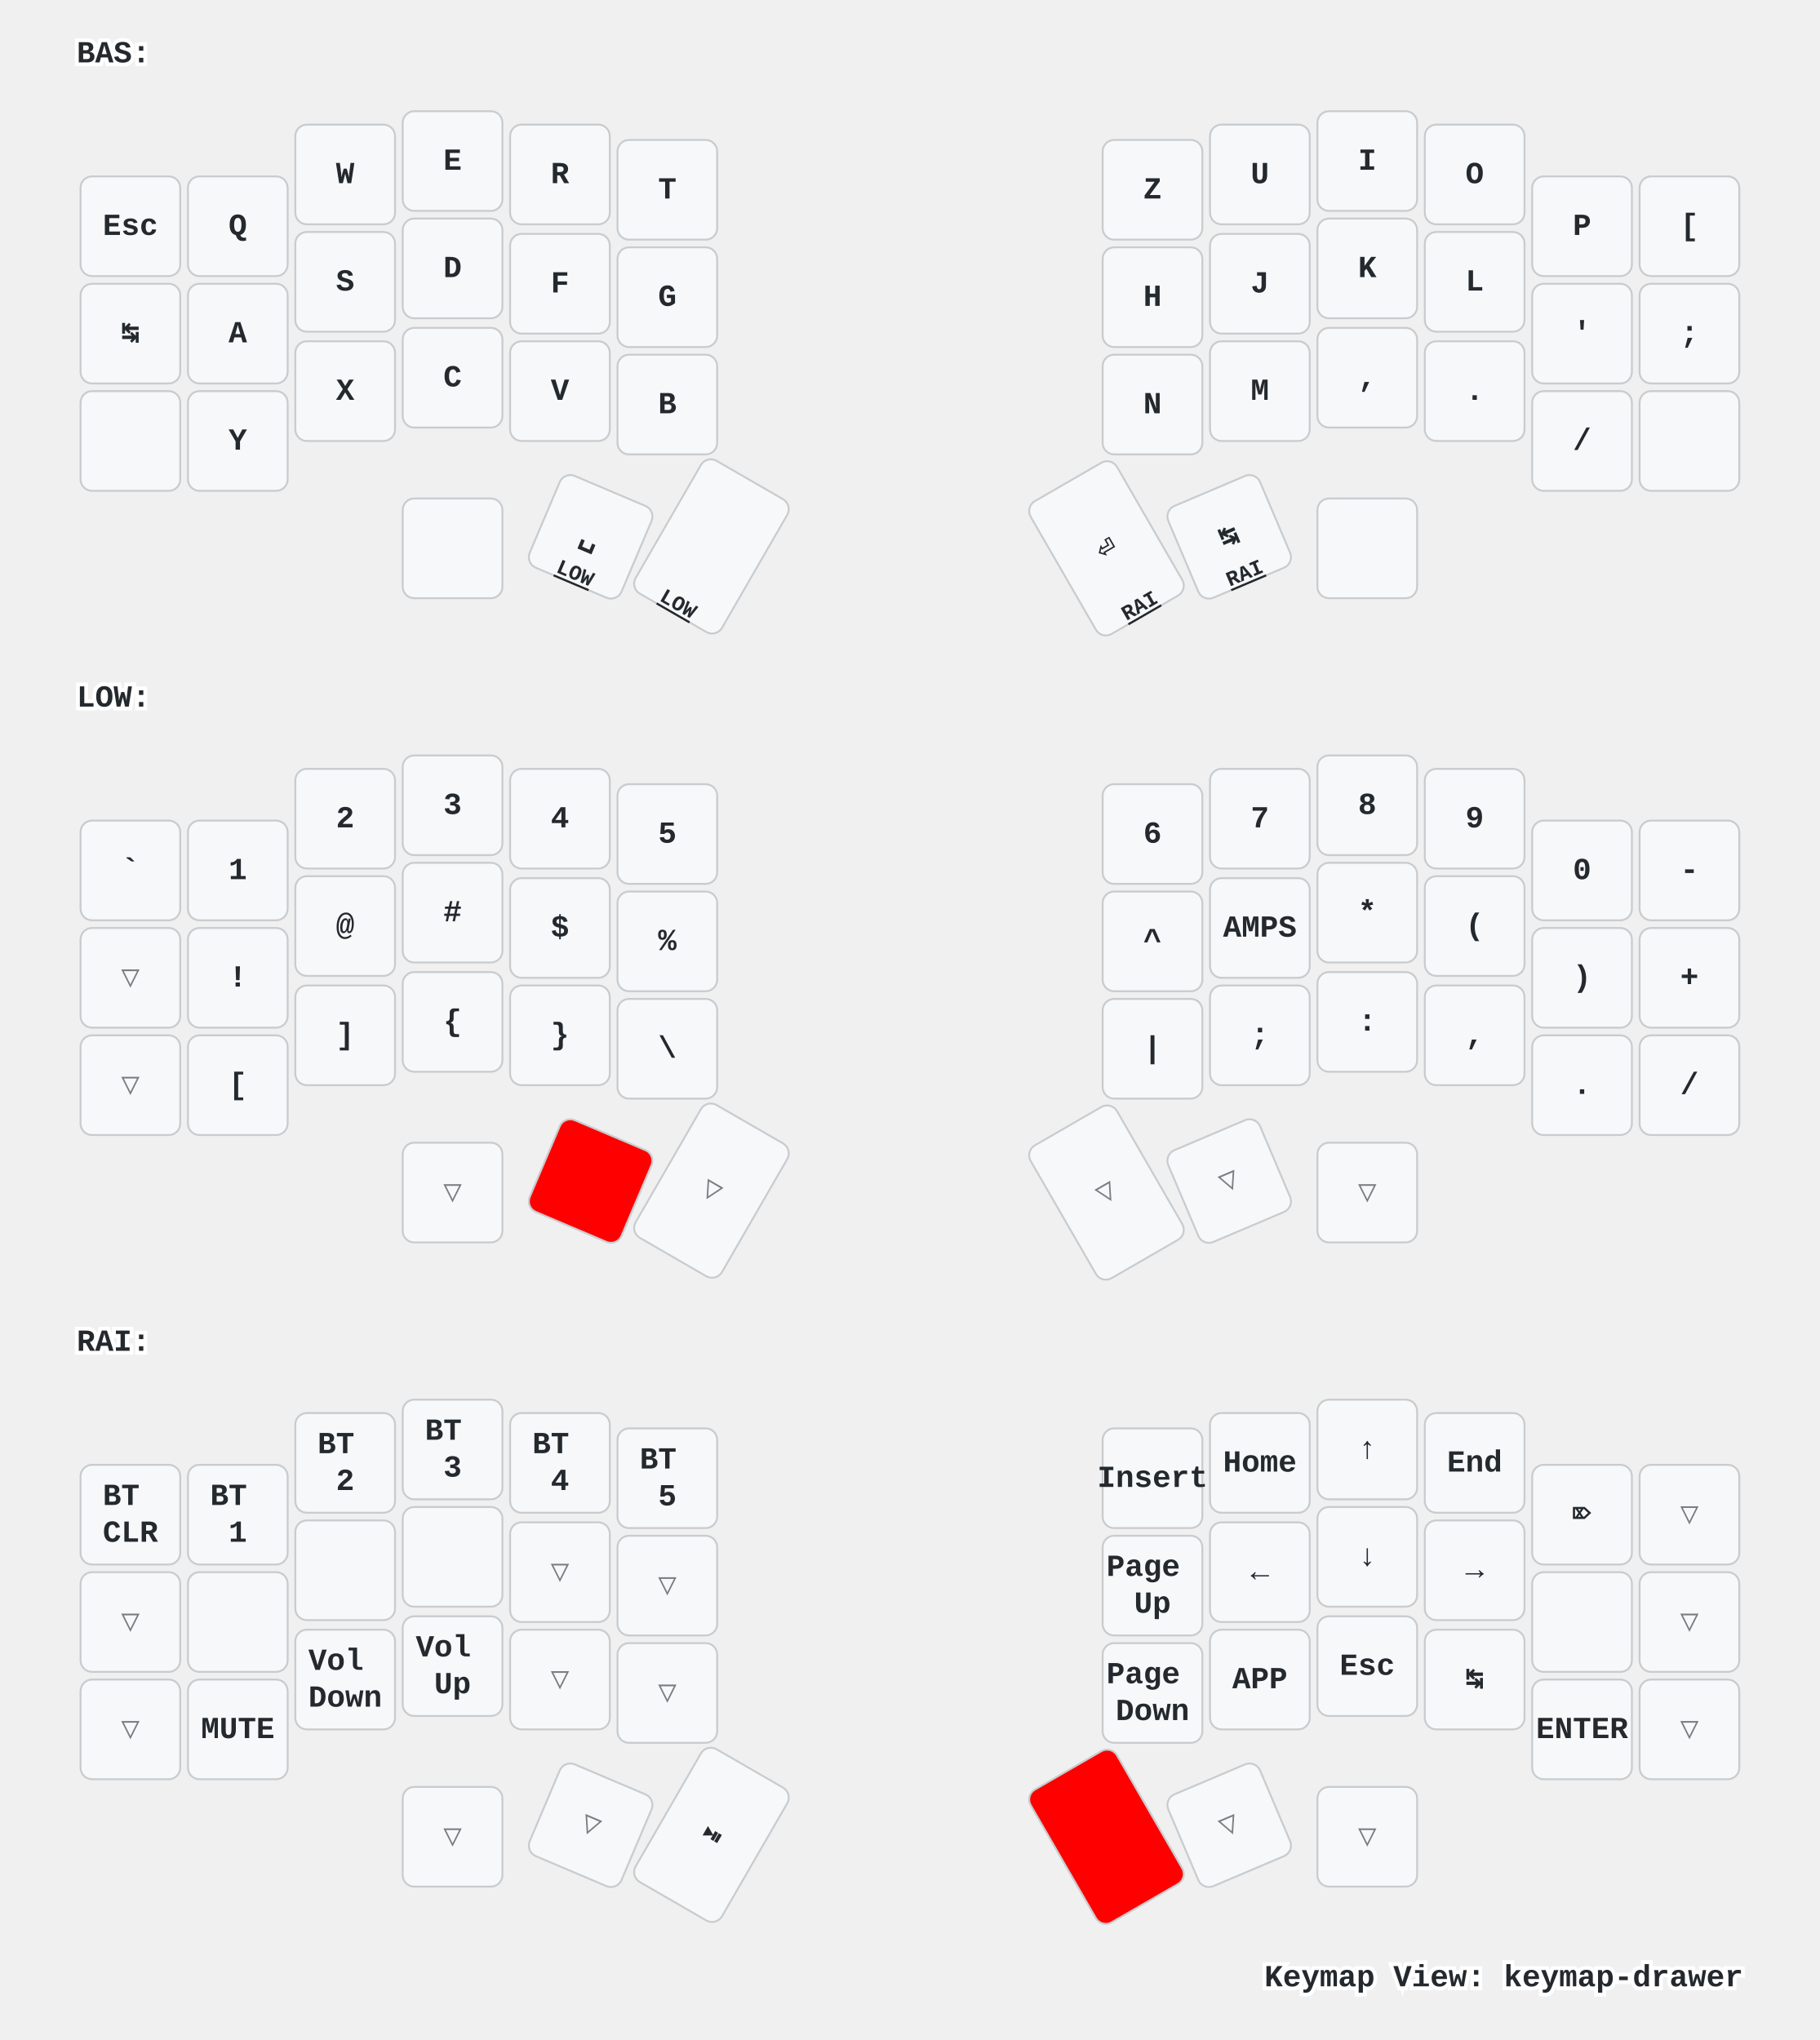
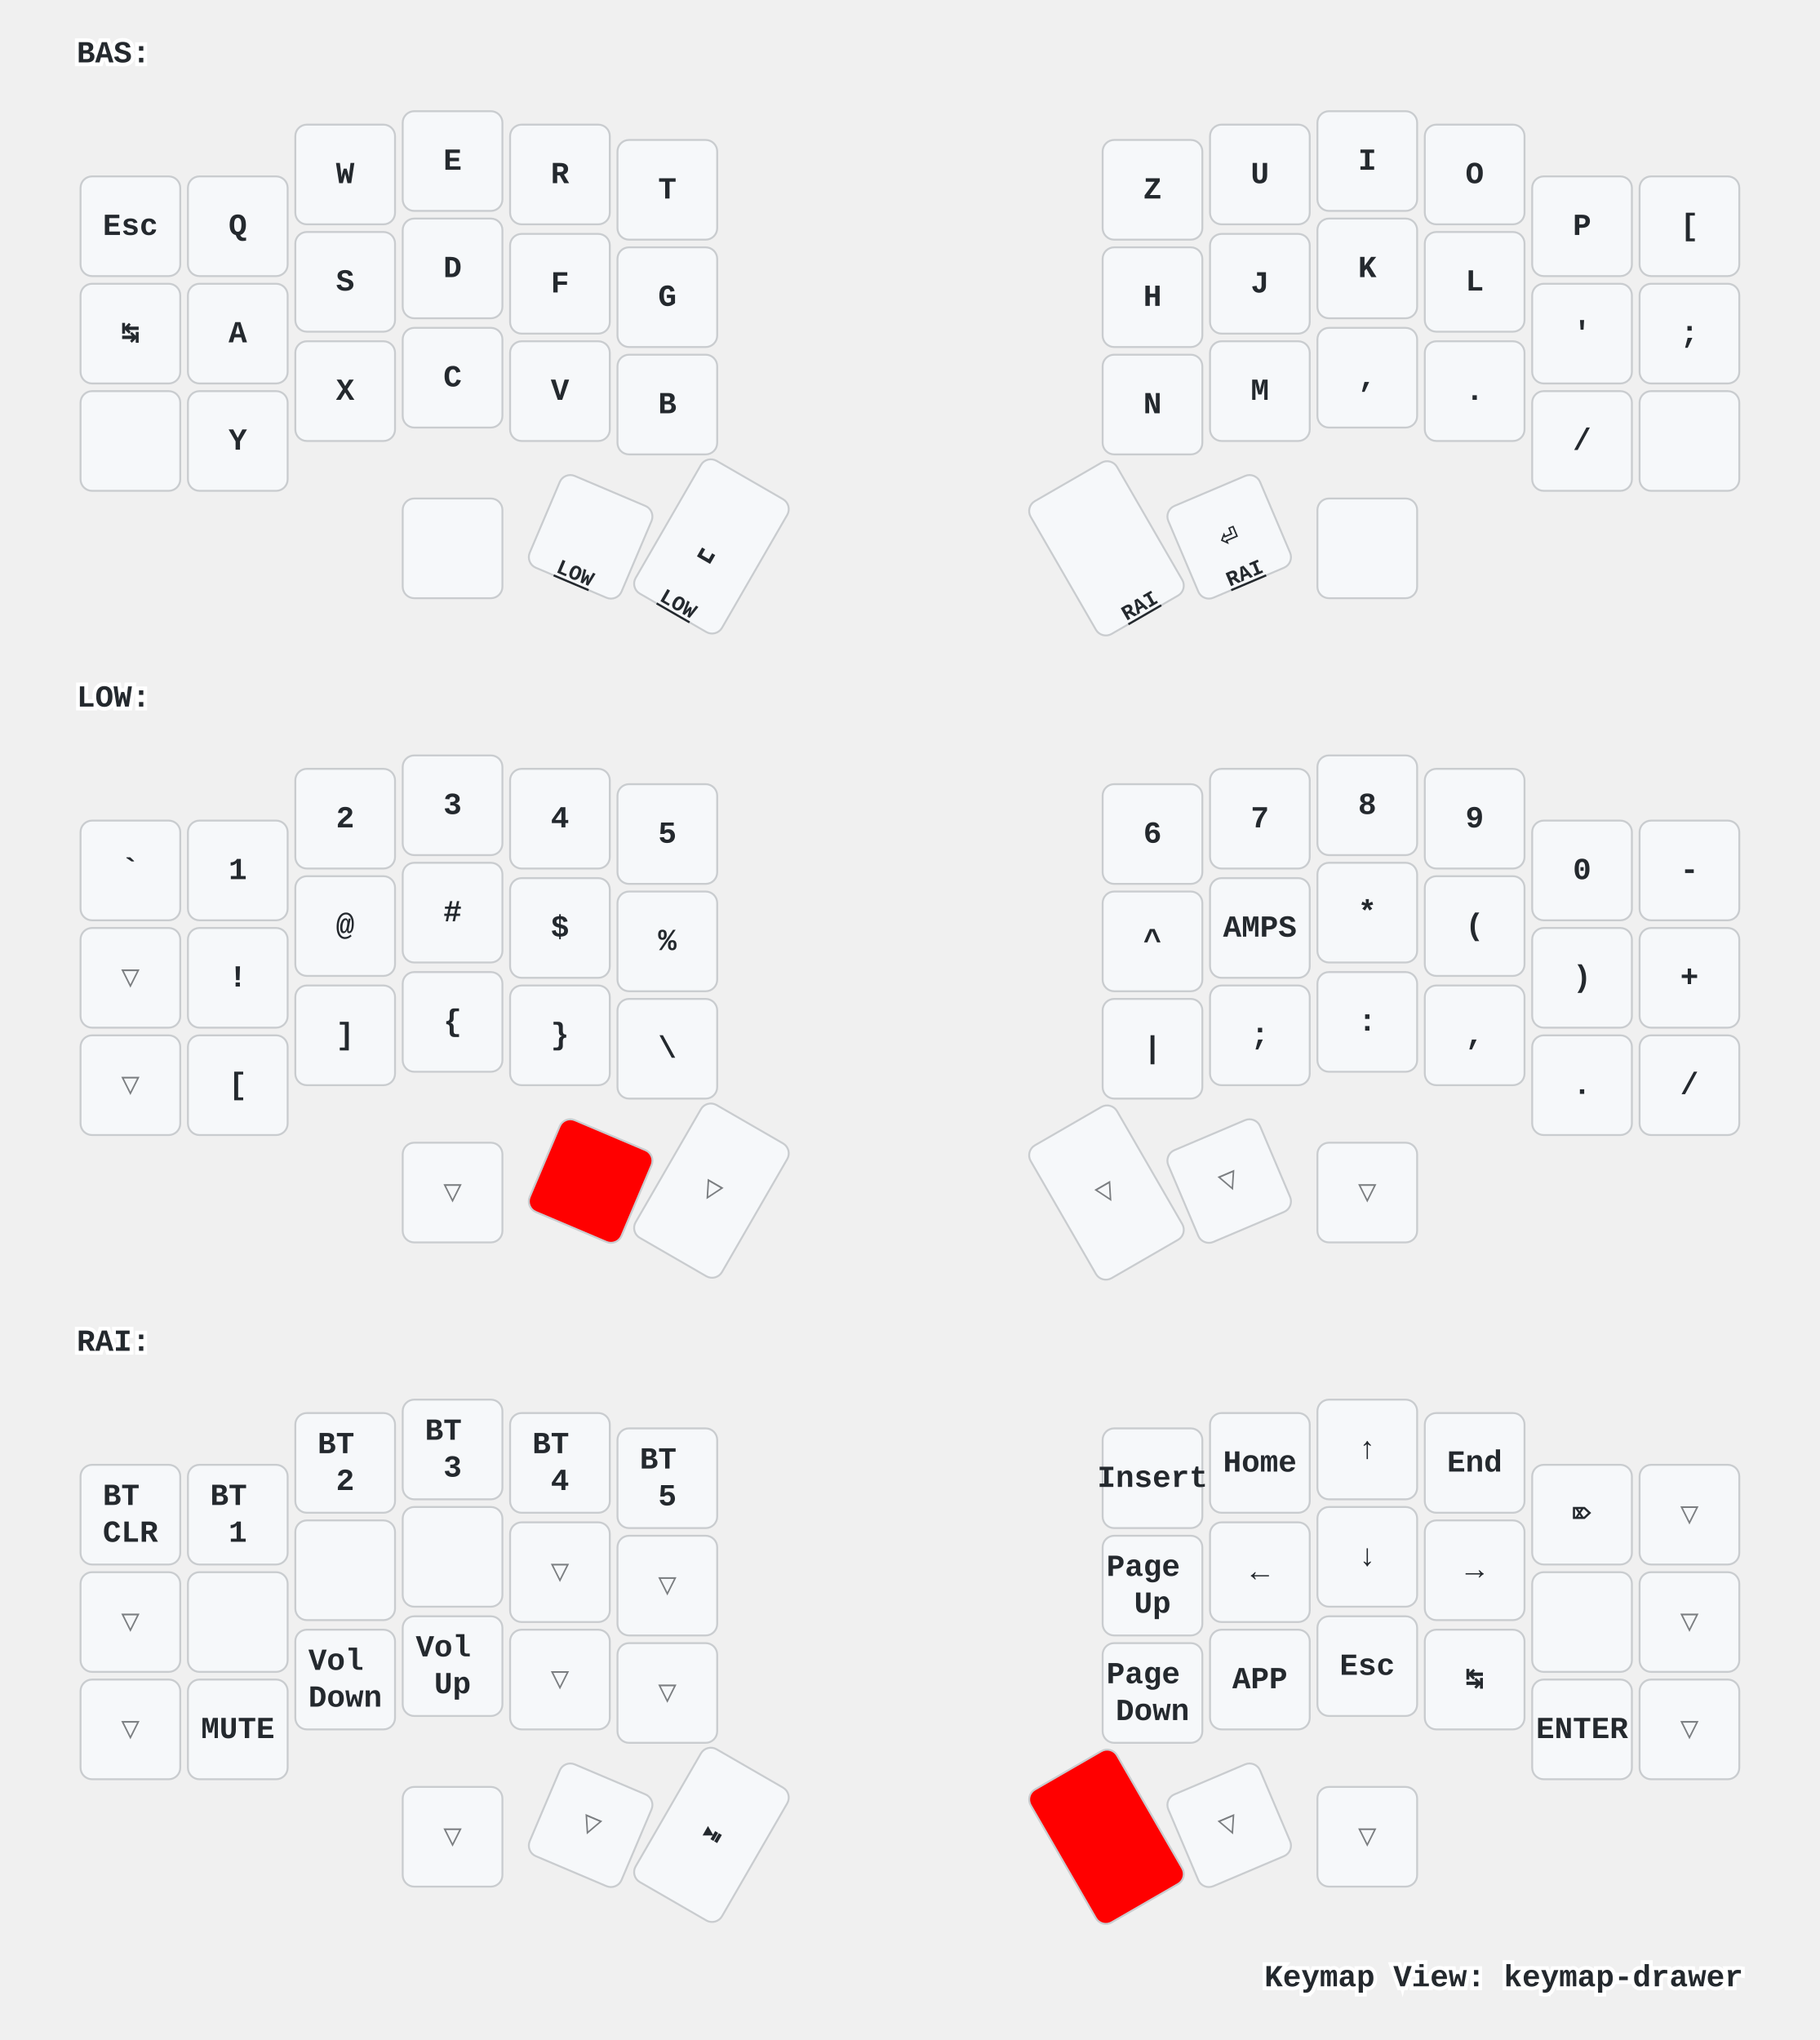
<svg xmlns="http://www.w3.org/2000/svg" xmlns:xlink="http://www.w3.org/1999/xlink" width="949" height="1064" viewBox="0 0 949 1064" class="keymap">
  <defs>/* start glyphs */
<svg id="mdi:apple-keyboard-command">
      <svg id="mdi-apple-keyboard-command" viewBox="0 0 24 24">
        <path d="M6,2A4,4 0 0,1 10,6V8H14V6A4,4 0 0,1 18,2A4,4 0 0,1 22,6A4,4 0 0,1 18,10H16V14H18A4,4 0 0,1 22,18A4,4 0 0,1 18,22A4,4 0 0,1 14,18V16H10V18A4,4 0 0,1 6,22A4,4 0 0,1 2,18A4,4 0 0,1 6,14H8V10H6A4,4 0 0,1 2,6A4,4 0 0,1 6,2M16,18A2,2 0 0,0 18,20A2,2 0 0,0 20,18A2,2 0 0,0 18,16H16V18M14,10H10V14H14V10M6,16A2,2 0 0,0 4,18A2,2 0 0,0 6,20A2,2 0 0,0 8,18V16H6M8,6A2,2 0 0,0 6,4A2,2 0 0,0 4,6A2,2 0 0,0 6,8H8V6M18,8A2,2 0 0,0 20,6A2,2 0 0,0 18,4A2,2 0 0,0 16,6V8H18Z" />
      </svg>
    </svg>
    <svg id="mdi:apple-keyboard-control">
      <svg id="mdi-apple-keyboard-control" viewBox="0 0 24 24">
        <path d="M19.78,11.78L18.36,13.19L12,6.83L5.64,13.19L4.22,11.78L12,4L19.78,11.78Z" />
      </svg>
    </svg>
    <svg id="mdi:apple-keyboard-option">
      <svg id="mdi-apple-keyboard-option" viewBox="0 0 24 24">
        <path d="M3,4H9.11L16.15,18H21V20H14.88L7.84,6H3V4M14,4H21V6H14V4Z" />
      </svg>
    </svg>
    <svg id="mdi:apple-keyboard-shift">
      <svg id="mdi-apple-keyboard-shift" viewBox="0 0 24 24">
        <path d="M15,18V12H17.17L12,6.83L6.83,12H9V18H15M12,4L22,14H17V20H7V14H2L12,4Z" />
      </svg>
    </svg>
    <svg id="mdi:backspace-outline">
      <svg id="mdi-backspace-outline" viewBox="0 0 24 24">
        <path d="M19,15.59L17.59,17L14,13.41L10.41,17L9,15.59L12.59,12L9,8.41L10.41,7L14,10.59L17.59,7L19,8.41L15.41,12L19,15.59M22,3A2,2 0 0,1 24,5V19A2,2 0 0,1 22,21H7C6.31,21 5.77,20.64 5.41,20.11L0,12L5.41,3.88C5.77,3.35 6.31,3 7,3H22M22,5H7L2.28,12L7,19H22V5Z" />
      </svg>
    </svg>
  </defs>/* end glyphs */
<style>/* inherit to force styles through use tags */
svg path {
    fill: inherit;
}

/* font and background color specifications */
svg.keymap {
    font-family: SFMono-Regular,Consolas,Liberation Mono,Menlo,monospace;
    font-size: 14px;
    font-kerning: normal;
    text-rendering: optimizeLegibility;
    fill: #24292e;
}

/* default key styling */
rect.key {
    fill: #f6f8fa;
}

rect.key, rect.combo {
    stroke: #c9cccf;
    stroke-width: 1;
}

/* default key side styling, only used is draw_key_sides is set */
rect.side {
    filter: brightness(90%);
}

/* color accent for combo boxes */
rect.combo, rect.combo-separate {
    fill: #cdf;
}

/* color accent for held keys */
rect.held, rect.combo.held {
    fill: #fdd;
}

/* color accent for ghost (optional) keys */
rect.ghost, rect.combo.ghost {
    stroke-dasharray: 4, 4;
    stroke-width: 2;
}

text {
    text-anchor: middle;
    dominant-baseline: middle;
}

/* styling for layer labels */
text.label {
    font-weight: bold;
    text-anchor: start;
    stroke: white;
    stroke-width: 4;
    paint-order: stroke;
}

/* styling for optional footer */
text.footer {
    text-anchor: end;
    dominant-baseline: auto;
    stroke: white;
    stroke-width: 4;
    paint-order: stroke;
}

/* styling for combo tap, and key non-tap label text */
text.combo, text.hold, text.shifted, text.left, text.right {
    font-size: 11px;
}

text.hold {
    text-anchor: middle;
    dominant-baseline: auto;
}

text.shifted {
    text-anchor: middle;
    dominant-baseline: hanging;
}

text.left {
    text-anchor: start;
}

text.right {
    text-anchor: end;
}

text.layer-activator {
    text-decoration: underline;
}

/* styling for hold/shifted label text in combo box */
text.combo.hold, text.combo.shifted, text.combo.left, text.combo.right {
    font-size: 8px;
}

/* lighter symbol for transparent keys */
text.trans {
    fill: #7b7e81;
}

/* styling for combo dendrons */
path.combo {
    stroke-width: 1;
    stroke: gray;
    fill: none;
}

/* Start Tabler Icons Cleanup */
/* cannot use height/width with glyphs */
.icon-tabler &gt; path {
    fill: inherit;
    stroke: inherit;
    stroke-width: 2;
}
/* hide tabler's default box */
.icon-tabler &gt; path[stroke="none"][fill="none"] {
    visibility: hidden;
}
/* End Tabler Icons Cleanup */

/* For default sytles, see https://github.com/caksoylar/keymap-drawer/blob/main/keymap_drawer/config.py#L85 */

svg.keymap {
  font-family: Ubuntu Mono, Inconsolata, Consolas, Liberation Mono, Menlo, monospace;
  font-size: 16px;
  font-weight: bold;
  text-rendering: optimizeLegibility;
}

/* Color accent for held keys
red = #f00
green = #0f0
blue = #00f
yellow = #ff0
cyan = #0ff
magenta = #f0f
white = #fff
black = #000
grey = #888
light grey = #ccc
#ffc
*/
rect.held, rect.combo.held {
    fill: #f00;
}

/* Technique borrowed and extended from https://github.com/englmaxi/zmk-config/blob/master/keymap-drawer/config.yaml */
.sym_sub_text.tap {
  translate: -5px 2px;
  font-size: 20px;
}
.sym_sub_text.shifted {
  translate: 10px 13px;
  font-size: 10px;
  opacity: 1.0;
}
.combo.sym_sub_text.tap {
  translate: -1px 1px;
}
.combo.sym_sub_text.shifted {
  translate: 7px 5px;
  font-size: 10px;
  opacity: 1.0;
}

/* Toggle */
.toggle.shifted {
  translate: -10px 12px;
}

.toggle.hold {
  translate: 13px -23px;
}

/* Variant for tap-dances */
.tap_dance.tap {
  translate: -7px 0px;
  font-size: 12px;
}
.tap_dance.shifted {
  translate: 7px 17px;
  font-size: 12px;
  opacity: 1.0;
}

/* Variant for symbol next to symbol */
.sym_by_sym.tap {
  translate: -6px 0px;
}
.sym_by_sym.shifted {
  translate: 10px 12px;
  opacity: 1.0;
}

.combo.sym_by_sym.tap {
  translate: -35px 0px;
}
.combo.sym_by_sym.shifted {
  translate: 35px 20px;
  opacity: 1.0;
}

.combo.sym_by_sym.hold {
  visibility: hidden;
}

/* hide hold box for combo sym_by_sym */
.combo.sym_by_sym.hold &gt; path[stroke="none"][fill="none"] {
  visibility: hidden;
}
</style>
  <g transform="translate(40, 0)" class="layer-BAS">
    <text x="0" y="28" class="label" id="BAS">BAS:</text>
    <g transform="translate(0, 56)">
      <g transform="translate(28, 62)" class="key keypos-0">
        <rect rx="6" ry="6" x="-26" y="-26" width="52" height="52" class="key" />
        <text x="0" y="0" class="key tap">Esc</text>
      </g>
      <g transform="translate(84, 62)" class="key keypos-1">
        <rect rx="6" ry="6" x="-26" y="-26" width="52" height="52" class="key" />
        <text x="0" y="0" class="key tap">Q</text>
      </g>
      <g transform="translate(140, 35)" class="key keypos-2">
        <rect rx="6" ry="6" x="-26" y="-26" width="52" height="52" class="key" />
        <text x="0" y="0" class="key tap">W</text>
      </g>
      <g transform="translate(196, 28)" class="key keypos-3">
        <rect rx="6" ry="6" x="-26" y="-26" width="52" height="52" class="key" />
        <text x="0" y="0" class="key tap">E</text>
      </g>
      <g transform="translate(252, 35)" class="key keypos-4">
        <rect rx="6" ry="6" x="-26" y="-26" width="52" height="52" class="key" />
        <text x="0" y="0" class="key tap">R</text>
      </g>
      <g transform="translate(308, 43)" class="key keypos-5">
        <rect rx="6" ry="6" x="-26" y="-26" width="52" height="52" class="key" />
        <text x="0" y="0" class="key tap">T</text>
      </g>
      <g transform="translate(561, 43)" class="key keypos-6">
        <rect rx="6" ry="6" x="-26" y="-26" width="52" height="52" class="key" />
        <text x="0" y="0" class="key tap">Z</text>
      </g>
      <g transform="translate(617, 35)" class="key keypos-7">
        <rect rx="6" ry="6" x="-26" y="-26" width="52" height="52" class="key" />
        <text x="0" y="0" class="key tap">U</text>
      </g>
      <g transform="translate(673, 28)" class="key keypos-8">
        <rect rx="6" ry="6" x="-26" y="-26" width="52" height="52" class="key" />
        <text x="0" y="0" class="key tap">I</text>
      </g>
      <g transform="translate(729, 35)" class="key keypos-9">
        <rect rx="6" ry="6" x="-26" y="-26" width="52" height="52" class="key" />
        <text x="0" y="0" class="key tap">O</text>
      </g>
      <g transform="translate(785, 62)" class="key keypos-10">
        <rect rx="6" ry="6" x="-26" y="-26" width="52" height="52" class="key" />
        <text x="0" y="0" class="key tap">P</text>
      </g>
      <g transform="translate(841, 62)" class="key keypos-11">
        <rect rx="6" ry="6" x="-26" y="-26" width="52" height="52" class="key" />
        <text x="0" y="0" class="key tap">[</text>
      </g>
      <g transform="translate(28, 118)" class="key keypos-12">
        <rect rx="6" ry="6" x="-26" y="-26" width="52" height="52" class="key" />
        <text x="0" y="0" class="key tap">↹</text>
      </g>
      <g transform="translate(84, 118)" class="key keypos-13">
        <rect rx="6" ry="6" x="-26" y="-26" width="52" height="52" class="key" />
        <text x="0" y="0" class="key tap">A</text>
      </g>
      <g transform="translate(140, 91)" class="key keypos-14">
        <rect rx="6" ry="6" x="-26" y="-26" width="52" height="52" class="key" />
        <text x="0" y="0" class="key tap">S</text>
      </g>
      <g transform="translate(196, 84)" class="key keypos-15">
        <rect rx="6" ry="6" x="-26" y="-26" width="52" height="52" class="key" />
        <text x="0" y="0" class="key tap">D</text>
      </g>
      <g transform="translate(252, 92)" class="key keypos-16">
        <rect rx="6" ry="6" x="-26" y="-26" width="52" height="52" class="key" />
        <text x="0" y="0" class="key tap">F</text>
      </g>
      <g transform="translate(308, 99)" class="key keypos-17">
        <rect rx="6" ry="6" x="-26" y="-26" width="52" height="52" class="key" />
        <text x="0" y="0" class="key tap">G</text>
      </g>
      <g transform="translate(561, 99)" class="key keypos-18">
        <rect rx="6" ry="6" x="-26" y="-26" width="52" height="52" class="key" />
        <text x="0" y="0" class="key tap">H</text>
      </g>
      <g transform="translate(617, 92)" class="key keypos-19">
        <rect rx="6" ry="6" x="-26" y="-26" width="52" height="52" class="key" />
        <text x="0" y="0" class="key tap">J</text>
      </g>
      <g transform="translate(673, 84)" class="key keypos-20">
        <rect rx="6" ry="6" x="-26" y="-26" width="52" height="52" class="key" />
        <text x="0" y="0" class="key tap">K</text>
      </g>
      <g transform="translate(729, 91)" class="key keypos-21">
        <rect rx="6" ry="6" x="-26" y="-26" width="52" height="52" class="key" />
        <text x="0" y="0" class="key tap">L</text>
      </g>
      <g transform="translate(785, 118)" class="key keypos-22">
        <rect rx="6" ry="6" x="-26" y="-26" width="52" height="52" class="key" />
        <text x="0" y="0" class="key tap">'</text>
      </g>
      <g transform="translate(841, 118)" class="key keypos-23">
        <rect rx="6" ry="6" x="-26" y="-26" width="52" height="52" class="key" />
        <text x="0" y="0" class="key tap">;</text>
      </g>
      <g transform="translate(28, 174)" class="key keypos-24">
        <rect rx="6" ry="6" x="-26" y="-26" width="52" height="52" class="key" />
        <use href="#mdi:apple-keyboard-control" xlink:href="#mdi:apple-keyboard-control" x="-9" y="-9" height="18" width="18.0" class="key tap glyph mdi:apple-keyboard-control" />
      </g>
      <g transform="translate(84, 174)" class="key keypos-25">
        <rect rx="6" ry="6" x="-26" y="-26" width="52" height="52" class="key" />
        <text x="0" y="0" class="key tap">Y</text>
      </g>
      <g transform="translate(140, 148)" class="key keypos-26">
        <rect rx="6" ry="6" x="-26" y="-26" width="52" height="52" class="key" />
        <text x="0" y="0" class="key tap">X</text>
      </g>
      <g transform="translate(196, 141)" class="key keypos-27">
        <rect rx="6" ry="6" x="-26" y="-26" width="52" height="52" class="key" />
        <text x="0" y="0" class="key tap">C</text>
      </g>
      <g transform="translate(252, 148)" class="key keypos-28">
        <rect rx="6" ry="6" x="-26" y="-26" width="52" height="52" class="key" />
        <text x="0" y="0" class="key tap">V</text>
      </g>
      <g transform="translate(308, 155)" class="key keypos-29">
        <rect rx="6" ry="6" x="-26" y="-26" width="52" height="52" class="key" />
        <text x="0" y="0" class="key tap">B</text>
      </g>
      <g transform="translate(561, 155)" class="key keypos-30">
        <rect rx="6" ry="6" x="-26" y="-26" width="52" height="52" class="key" />
        <text x="0" y="0" class="key tap">N</text>
      </g>
      <g transform="translate(617, 148)" class="key keypos-31">
        <rect rx="6" ry="6" x="-26" y="-26" width="52" height="52" class="key" />
        <text x="0" y="0" class="key tap">M</text>
      </g>
      <g transform="translate(673, 141)" class="key keypos-32">
        <rect rx="6" ry="6" x="-26" y="-26" width="52" height="52" class="key" />
        <text x="0" y="0" class="key tap">,</text>
      </g>
      <g transform="translate(729, 148)" class="key keypos-33">
        <rect rx="6" ry="6" x="-26" y="-26" width="52" height="52" class="key" />
        <text x="0" y="0" class="key tap">.</text>
      </g>
      <g transform="translate(785, 174)" class="key keypos-34">
        <rect rx="6" ry="6" x="-26" y="-26" width="52" height="52" class="key" />
        <text x="0" y="0" class="key tap">/</text>
      </g>
      <g transform="translate(841, 174)" class="key keypos-35">
        <rect rx="6" ry="6" x="-26" y="-26" width="52" height="52" class="key" />
        <use href="#mdi:apple-keyboard-control" xlink:href="#mdi:apple-keyboard-control" x="-9" y="-9" height="18" width="18.0" class="key tap glyph mdi:apple-keyboard-control" />
      </g>
      <g transform="translate(196, 230)" class="key keypos-36">
        <rect rx="6" ry="6" x="-26" y="-26" width="52" height="52" class="key" />
+         <use href="#mdi:apple-keyboard-shift" xlink:href="#mdi:apple-keyboard-shift" x="-9" y="-9" height="18" width="18.0" class="key tap glyph mdi:apple-keyboard-shift" />
+       </g>
+       <g transform="translate(268, 224) rotate(23.0)" class="key keypos-37">
+         <rect rx="6" ry="6" x="-26" y="-26" width="52" height="52" class="key" />
        <use href="#mdi:apple-keyboard-command" xlink:href="#mdi:apple-keyboard-command" x="-9" y="-9" height="18" width="18.0" class="key tap glyph mdi:apple-keyboard-command" />
-       </g>
-       <g transform="translate(268, 224) rotate(23.0)" class="key keypos-37">
-         <rect rx="6" ry="6" x="-26" y="-26" width="52" height="52" class="key" />
-         <text x="0" y="0" class="key tap">␣</text>
        <a href="#LOW">
          <text x="0" y="24" class="key hold layer-activator">LOW</text>
        </a>
      </g>
      <g transform="translate(331, 229) rotate(30.0)" class="key keypos-38">
        <rect rx="6" ry="6" x="-26" y="-40" width="52" height="80" class="key" />
-         <use href="#mdi:backspace-outline" xlink:href="#mdi:backspace-outline" x="-9" y="-9" height="18" width="18.0" class="key tap glyph mdi:backspace-outline" />
+         <text x="0" y="0" class="key tap">␣</text>
        <a href="#LOW">
          <text x="0" y="38" class="key hold layer-activator">LOW</text>
        </a>
      </g>
      <g transform="translate(537, 230) rotate(-30.0)" class="key keypos-39">
        <rect rx="6" ry="6" x="-26" y="-40" width="52" height="80" class="key" />
-         <text x="0" y="0" class="key tap">⏎</text>
+         <use href="#mdi:backspace-outline" xlink:href="#mdi:backspace-outline" x="-9" y="-9" height="18" width="18.0" class="key tap glyph mdi:backspace-outline" />
        <a href="#RAI">
          <text x="0" y="38" class="key hold layer-activator">RAI</text>
        </a>
      </g>
      <g transform="translate(601, 224) rotate(-23.0)" class="key keypos-40">
        <rect rx="6" ry="6" x="-26" y="-26" width="52" height="52" class="key" />
-         <text x="0" y="0" class="key tap">↹</text>
+         <text x="0" y="0" class="key tap">⏎</text>
        <a href="#RAI">
          <text x="0" y="24" class="key hold layer-activator">RAI</text>
        </a>
      </g>
      <g transform="translate(673, 230)" class="key keypos-41">
        <rect rx="6" ry="6" x="-26" y="-26" width="52" height="52" class="key" />
-         <use href="#mdi:backspace-outline" xlink:href="#mdi:backspace-outline" x="-9" y="-9" height="18" width="18.0" class="key tap glyph mdi:backspace-outline" />
+         <use href="#mdi:apple-keyboard-shift" xlink:href="#mdi:apple-keyboard-shift" x="-9" y="-9" height="18" width="18.0" class="key tap glyph mdi:apple-keyboard-shift" />
      </g>
    </g>
  </g>
  <g transform="translate(40, 336)" class="layer-LOW">
    <text x="0" y="28" class="label" id="LOW">LOW:</text>
    <g transform="translate(0, 56)">
      <g transform="translate(28, 62)" class="key keypos-0">
        <rect rx="6" ry="6" x="-26" y="-26" width="52" height="52" class="key" />
        <text x="0" y="0" class="key tap">`</text>
      </g>
      <g transform="translate(84, 62)" class="key keypos-1">
        <rect rx="6" ry="6" x="-26" y="-26" width="52" height="52" class="key" />
        <text x="0" y="0" class="key tap">1</text>
      </g>
      <g transform="translate(140, 35)" class="key keypos-2">
        <rect rx="6" ry="6" x="-26" y="-26" width="52" height="52" class="key" />
        <text x="0" y="0" class="key tap">2</text>
      </g>
      <g transform="translate(196, 28)" class="key keypos-3">
        <rect rx="6" ry="6" x="-26" y="-26" width="52" height="52" class="key" />
        <text x="0" y="0" class="key tap">3</text>
      </g>
      <g transform="translate(252, 35)" class="key keypos-4">
        <rect rx="6" ry="6" x="-26" y="-26" width="52" height="52" class="key" />
        <text x="0" y="0" class="key tap">4</text>
      </g>
      <g transform="translate(308, 43)" class="key keypos-5">
        <rect rx="6" ry="6" x="-26" y="-26" width="52" height="52" class="key" />
        <text x="0" y="0" class="key tap">5</text>
      </g>
      <g transform="translate(561, 43)" class="key keypos-6">
        <rect rx="6" ry="6" x="-26" y="-26" width="52" height="52" class="key" />
        <text x="0" y="0" class="key tap">6</text>
      </g>
      <g transform="translate(617, 35)" class="key keypos-7">
        <rect rx="6" ry="6" x="-26" y="-26" width="52" height="52" class="key" />
        <text x="0" y="0" class="key tap">7</text>
      </g>
      <g transform="translate(673, 28)" class="key keypos-8">
        <rect rx="6" ry="6" x="-26" y="-26" width="52" height="52" class="key" />
        <text x="0" y="0" class="key tap">8</text>
      </g>
      <g transform="translate(729, 35)" class="key keypos-9">
        <rect rx="6" ry="6" x="-26" y="-26" width="52" height="52" class="key" />
        <text x="0" y="0" class="key tap">9</text>
      </g>
      <g transform="translate(785, 62)" class="key keypos-10">
        <rect rx="6" ry="6" x="-26" y="-26" width="52" height="52" class="key" />
        <text x="0" y="0" class="key tap">0</text>
      </g>
      <g transform="translate(841, 62)" class="key keypos-11">
        <rect rx="6" ry="6" x="-26" y="-26" width="52" height="52" class="key" />
        <text x="0" y="0" class="key tap">-</text>
      </g>
      <g transform="translate(28, 118)" class="key trans keypos-12">
        <rect rx="6" ry="6" x="-26" y="-26" width="52" height="52" class="key trans" />
        <text x="0" y="0" class="key trans tap">▽</text>
      </g>
      <g transform="translate(84, 118)" class="key keypos-13">
        <rect rx="6" ry="6" x="-26" y="-26" width="52" height="52" class="key" />
        <text x="0" y="0" class="key tap">!</text>
      </g>
      <g transform="translate(140, 91)" class="key keypos-14">
        <rect rx="6" ry="6" x="-26" y="-26" width="52" height="52" class="key" />
        <text x="0" y="0" class="key tap">@</text>
      </g>
      <g transform="translate(196, 84)" class="key keypos-15">
        <rect rx="6" ry="6" x="-26" y="-26" width="52" height="52" class="key" />
        <text x="0" y="0" class="key tap">#</text>
      </g>
      <g transform="translate(252, 92)" class="key keypos-16">
        <rect rx="6" ry="6" x="-26" y="-26" width="52" height="52" class="key" />
        <text x="0" y="0" class="key tap">$</text>
      </g>
      <g transform="translate(308, 99)" class="key keypos-17">
        <rect rx="6" ry="6" x="-26" y="-26" width="52" height="52" class="key" />
        <text x="0" y="0" class="key tap">%</text>
      </g>
      <g transform="translate(561, 99)" class="key keypos-18">
        <rect rx="6" ry="6" x="-26" y="-26" width="52" height="52" class="key" />
        <text x="0" y="0" class="key tap">^</text>
      </g>
      <g transform="translate(617, 92)" class="key keypos-19">
        <rect rx="6" ry="6" x="-26" y="-26" width="52" height="52" class="key" />
        <text x="0" y="0" class="key tap">AMPS</text>
      </g>
      <g transform="translate(673, 84)" class="key keypos-20">
        <rect rx="6" ry="6" x="-26" y="-26" width="52" height="52" class="key" />
        <text x="0" y="0" class="key tap">*</text>
      </g>
      <g transform="translate(729, 91)" class="key keypos-21">
        <rect rx="6" ry="6" x="-26" y="-26" width="52" height="52" class="key" />
        <text x="0" y="0" class="key tap">(</text>
      </g>
      <g transform="translate(785, 118)" class="key keypos-22">
        <rect rx="6" ry="6" x="-26" y="-26" width="52" height="52" class="key" />
        <text x="0" y="0" class="key tap">)</text>
      </g>
      <g transform="translate(841, 118)" class="key keypos-23">
        <rect rx="6" ry="6" x="-26" y="-26" width="52" height="52" class="key" />
        <text x="0" y="0" class="key tap">+</text>
      </g>
      <g transform="translate(28, 174)" class="key trans keypos-24">
        <rect rx="6" ry="6" x="-26" y="-26" width="52" height="52" class="key trans" />
        <text x="0" y="0" class="key trans tap">▽</text>
      </g>
      <g transform="translate(84, 174)" class="key keypos-25">
        <rect rx="6" ry="6" x="-26" y="-26" width="52" height="52" class="key" />
        <text x="0" y="0" class="key tap">[</text>
      </g>
      <g transform="translate(140, 148)" class="key keypos-26">
        <rect rx="6" ry="6" x="-26" y="-26" width="52" height="52" class="key" />
        <text x="0" y="0" class="key tap">]</text>
      </g>
      <g transform="translate(196, 141)" class="key keypos-27">
        <rect rx="6" ry="6" x="-26" y="-26" width="52" height="52" class="key" />
        <text x="0" y="0" class="key tap">{</text>
      </g>
      <g transform="translate(252, 148)" class="key keypos-28">
        <rect rx="6" ry="6" x="-26" y="-26" width="52" height="52" class="key" />
        <text x="0" y="0" class="key tap">}</text>
      </g>
      <g transform="translate(308, 155)" class="key keypos-29">
        <rect rx="6" ry="6" x="-26" y="-26" width="52" height="52" class="key" />
        <text x="0" y="0" class="key tap">\</text>
      </g>
      <g transform="translate(561, 155)" class="key keypos-30">
        <rect rx="6" ry="6" x="-26" y="-26" width="52" height="52" class="key" />
        <text x="0" y="0" class="key tap">|</text>
      </g>
      <g transform="translate(617, 148)" class="key keypos-31">
        <rect rx="6" ry="6" x="-26" y="-26" width="52" height="52" class="key" />
        <text x="0" y="0" class="key tap">;</text>
      </g>
      <g transform="translate(673, 141)" class="key keypos-32">
        <rect rx="6" ry="6" x="-26" y="-26" width="52" height="52" class="key" />
        <text x="0" y="0" class="key tap">:</text>
      </g>
      <g transform="translate(729, 148)" class="key keypos-33">
        <rect rx="6" ry="6" x="-26" y="-26" width="52" height="52" class="key" />
        <text x="0" y="0" class="key tap">,</text>
      </g>
      <g transform="translate(785, 174)" class="key keypos-34">
        <rect rx="6" ry="6" x="-26" y="-26" width="52" height="52" class="key" />
        <text x="0" y="0" class="key tap">.</text>
      </g>
      <g transform="translate(841, 174)" class="key keypos-35">
        <rect rx="6" ry="6" x="-26" y="-26" width="52" height="52" class="key" />
        <text x="0" y="0" class="key tap">/</text>
      </g>
      <g transform="translate(196, 230)" class="key trans keypos-36">
        <rect rx="6" ry="6" x="-26" y="-26" width="52" height="52" class="key trans" />
        <text x="0" y="0" class="key trans tap">▽</text>
      </g>
      <g transform="translate(268, 224) rotate(23.0)" class="key held keypos-37">
        <rect rx="6" ry="6" x="-26" y="-26" width="52" height="52" class="key held" />
      </g>
      <g transform="translate(331, 229) rotate(30.0)" class="key trans keypos-38">
        <rect rx="6" ry="6" x="-26" y="-40" width="52" height="80" class="key trans" />
        <text x="0" y="0" class="key trans tap">▽</text>
      </g>
      <g transform="translate(537, 230) rotate(-30.0)" class="key trans keypos-39">
        <rect rx="6" ry="6" x="-26" y="-40" width="52" height="80" class="key trans" />
        <text x="0" y="0" class="key trans tap">▽</text>
      </g>
      <g transform="translate(601, 224) rotate(-23.0)" class="key trans keypos-40">
        <rect rx="6" ry="6" x="-26" y="-26" width="52" height="52" class="key trans" />
        <text x="0" y="0" class="key trans tap">▽</text>
      </g>
      <g transform="translate(673, 230)" class="key trans keypos-41">
        <rect rx="6" ry="6" x="-26" y="-26" width="52" height="52" class="key trans" />
        <text x="0" y="0" class="key trans tap">▽</text>
      </g>
    </g>
  </g>
  <g transform="translate(40, 672)" class="layer-RAI">
    <text x="0" y="28" class="label" id="RAI">RAI:</text>
    <g transform="translate(0, 56)">
      <g transform="translate(28, 62)" class="key keypos-0">
        <rect rx="6" ry="6" x="-26" y="-26" width="52" height="52" class="key" />
        <text x="0" y="0" class="key tap">
          <tspan x="0" dy="-0.6em">BT</tspan>
          <tspan x="0" dy="1.2em">CLR</tspan>
        </text>
      </g>
      <g transform="translate(84, 62)" class="key keypos-1">
        <rect rx="6" ry="6" x="-26" y="-26" width="52" height="52" class="key" />
        <text x="0" y="0" class="key tap">
          <tspan x="0" dy="-0.6em">BT</tspan>
          <tspan x="0" dy="1.2em">1</tspan>
        </text>
      </g>
      <g transform="translate(140, 35)" class="key keypos-2">
        <rect rx="6" ry="6" x="-26" y="-26" width="52" height="52" class="key" />
        <text x="0" y="0" class="key tap">
          <tspan x="0" dy="-0.6em">BT</tspan>
          <tspan x="0" dy="1.2em">2</tspan>
        </text>
      </g>
      <g transform="translate(196, 28)" class="key keypos-3">
        <rect rx="6" ry="6" x="-26" y="-26" width="52" height="52" class="key" />
        <text x="0" y="0" class="key tap">
          <tspan x="0" dy="-0.6em">BT</tspan>
          <tspan x="0" dy="1.2em">3</tspan>
        </text>
      </g>
      <g transform="translate(252, 35)" class="key keypos-4">
        <rect rx="6" ry="6" x="-26" y="-26" width="52" height="52" class="key" />
        <text x="0" y="0" class="key tap">
          <tspan x="0" dy="-0.6em">BT</tspan>
          <tspan x="0" dy="1.2em">4</tspan>
        </text>
      </g>
      <g transform="translate(308, 43)" class="key keypos-5">
        <rect rx="6" ry="6" x="-26" y="-26" width="52" height="52" class="key" />
        <text x="0" y="0" class="key tap">
          <tspan x="0" dy="-0.6em">BT</tspan>
          <tspan x="0" dy="1.2em">5</tspan>
        </text>
      </g>
      <g transform="translate(561, 43)" class="key keypos-6">
        <rect rx="6" ry="6" x="-26" y="-26" width="52" height="52" class="key" />
        <text x="0" y="0" class="key tap">Insert</text>
      </g>
      <g transform="translate(617, 35)" class="key keypos-7">
        <rect rx="6" ry="6" x="-26" y="-26" width="52" height="52" class="key" />
        <text x="0" y="0" class="key tap">Home</text>
      </g>
      <g transform="translate(673, 28)" class="key keypos-8">
        <rect rx="6" ry="6" x="-26" y="-26" width="52" height="52" class="key" />
        <text x="0" y="0" class="key tap">↑</text>
      </g>
      <g transform="translate(729, 35)" class="key keypos-9">
        <rect rx="6" ry="6" x="-26" y="-26" width="52" height="52" class="key" />
        <text x="0" y="0" class="key tap">End</text>
      </g>
      <g transform="translate(785, 62)" class="key keypos-10">
        <rect rx="6" ry="6" x="-26" y="-26" width="52" height="52" class="key" />
        <text x="0" y="0" class="key tap">⌦</text>
      </g>
      <g transform="translate(841, 62)" class="key trans keypos-11">
        <rect rx="6" ry="6" x="-26" y="-26" width="52" height="52" class="key trans" />
        <text x="0" y="0" class="key trans tap">▽</text>
      </g>
      <g transform="translate(28, 118)" class="key trans keypos-12">
        <rect rx="6" ry="6" x="-26" y="-26" width="52" height="52" class="key trans" />
        <text x="0" y="0" class="key trans tap">▽</text>
      </g>
      <g transform="translate(84, 118)" class="key keypos-13">
        <rect rx="6" ry="6" x="-26" y="-26" width="52" height="52" class="key" />
        <use href="#mdi:apple-keyboard-option" xlink:href="#mdi:apple-keyboard-option" x="-9" y="-9" height="18" width="18.0" class="key tap glyph mdi:apple-keyboard-option" />
      </g>
      <g transform="translate(140, 91)" class="key keypos-14">
        <rect rx="6" ry="6" x="-26" y="-26" width="52" height="52" class="key" />
        <use href="#mdi:apple-keyboard-control" xlink:href="#mdi:apple-keyboard-control" x="-9" y="-9" height="18" width="18.0" class="key tap glyph mdi:apple-keyboard-control" />
      </g>
      <g transform="translate(196, 84)" class="key keypos-15">
        <rect rx="6" ry="6" x="-26" y="-26" width="52" height="52" class="key" />
        <use href="#mdi:apple-keyboard-shift" xlink:href="#mdi:apple-keyboard-shift" x="-9" y="-9" height="18" width="18.0" class="key tap glyph mdi:apple-keyboard-shift" />
      </g>
      <g transform="translate(252, 92)" class="key trans keypos-16">
        <rect rx="6" ry="6" x="-26" y="-26" width="52" height="52" class="key trans" />
        <text x="0" y="0" class="key trans tap">▽</text>
      </g>
      <g transform="translate(308, 99)" class="key trans keypos-17">
        <rect rx="6" ry="6" x="-26" y="-26" width="52" height="52" class="key trans" />
        <text x="0" y="0" class="key trans tap">▽</text>
      </g>
      <g transform="translate(561, 99)" class="key keypos-18">
        <rect rx="6" ry="6" x="-26" y="-26" width="52" height="52" class="key" />
        <text x="0" y="0" class="key tap">
          <tspan x="0" dy="-0.6em">Page</tspan>
          <tspan x="0" dy="1.2em">Up</tspan>
        </text>
      </g>
      <g transform="translate(617, 92)" class="key keypos-19">
        <rect rx="6" ry="6" x="-26" y="-26" width="52" height="52" class="key" />
        <text x="0" y="0" class="key tap">←</text>
      </g>
      <g transform="translate(673, 84)" class="key keypos-20">
        <rect rx="6" ry="6" x="-26" y="-26" width="52" height="52" class="key" />
        <text x="0" y="0" class="key tap">↓</text>
      </g>
      <g transform="translate(729, 91)" class="key keypos-21">
        <rect rx="6" ry="6" x="-26" y="-26" width="52" height="52" class="key" />
        <text x="0" y="0" class="key tap">→</text>
      </g>
      <g transform="translate(785, 118)" class="key keypos-22">
        <rect rx="6" ry="6" x="-26" y="-26" width="52" height="52" class="key" />
        <use href="#mdi:backspace-outline" xlink:href="#mdi:backspace-outline" x="-9" y="-9" height="18" width="18.0" class="key tap glyph mdi:backspace-outline" />
      </g>
      <g transform="translate(841, 118)" class="key trans keypos-23">
        <rect rx="6" ry="6" x="-26" y="-26" width="52" height="52" class="key trans" />
        <text x="0" y="0" class="key trans tap">▽</text>
      </g>
      <g transform="translate(28, 174)" class="key trans keypos-24">
        <rect rx="6" ry="6" x="-26" y="-26" width="52" height="52" class="key trans" />
        <text x="0" y="0" class="key trans tap">▽</text>
      </g>
      <g transform="translate(84, 174)" class="key keypos-25">
        <rect rx="6" ry="6" x="-26" y="-26" width="52" height="52" class="key" />
        <text x="0" y="0" class="key tap">MUTE</text>
      </g>
      <g transform="translate(140, 148)" class="key keypos-26">
        <rect rx="6" ry="6" x="-26" y="-26" width="52" height="52" class="key" />
        <text x="0" y="0" class="key tap">
          <tspan x="0" dy="-0.6em">Vol</tspan>
          <tspan x="0" dy="1.2em">Down</tspan>
        </text>
      </g>
      <g transform="translate(196, 141)" class="key keypos-27">
        <rect rx="6" ry="6" x="-26" y="-26" width="52" height="52" class="key" />
        <text x="0" y="0" class="key tap">
          <tspan x="0" dy="-0.6em">Vol</tspan>
          <tspan x="0" dy="1.2em">Up</tspan>
        </text>
      </g>
      <g transform="translate(252, 148)" class="key trans keypos-28">
        <rect rx="6" ry="6" x="-26" y="-26" width="52" height="52" class="key trans" />
        <text x="0" y="0" class="key trans tap">▽</text>
      </g>
      <g transform="translate(308, 155)" class="key trans keypos-29">
        <rect rx="6" ry="6" x="-26" y="-26" width="52" height="52" class="key trans" />
        <text x="0" y="0" class="key trans tap">▽</text>
      </g>
      <g transform="translate(561, 155)" class="key keypos-30">
        <rect rx="6" ry="6" x="-26" y="-26" width="52" height="52" class="key" />
        <text x="0" y="0" class="key tap">
          <tspan x="0" dy="-0.6em">Page</tspan>
          <tspan x="0" dy="1.2em">Down</tspan>
        </text>
      </g>
      <g transform="translate(617, 148)" class="key keypos-31">
        <rect rx="6" ry="6" x="-26" y="-26" width="52" height="52" class="key" />
        <text x="0" y="0" class="key tap">APP</text>
      </g>
      <g transform="translate(673, 141)" class="key keypos-32">
        <rect rx="6" ry="6" x="-26" y="-26" width="52" height="52" class="key" />
        <text x="0" y="0" class="key tap">Esc</text>
      </g>
      <g transform="translate(729, 148)" class="key keypos-33">
        <rect rx="6" ry="6" x="-26" y="-26" width="52" height="52" class="key" />
        <text x="0" y="0" class="key tap">↹</text>
      </g>
      <g transform="translate(785, 174)" class="key keypos-34">
        <rect rx="6" ry="6" x="-26" y="-26" width="52" height="52" class="key" />
        <text x="0" y="0" class="key tap">ENTER</text>
      </g>
      <g transform="translate(841, 174)" class="key trans keypos-35">
        <rect rx="6" ry="6" x="-26" y="-26" width="52" height="52" class="key trans" />
        <text x="0" y="0" class="key trans tap">▽</text>
      </g>
      <g transform="translate(196, 230)" class="key trans keypos-36">
        <rect rx="6" ry="6" x="-26" y="-26" width="52" height="52" class="key trans" />
        <text x="0" y="0" class="key trans tap">▽</text>
      </g>
      <g transform="translate(268, 224) rotate(23.0)" class="key trans keypos-37">
        <rect rx="6" ry="6" x="-26" y="-26" width="52" height="52" class="key trans" />
        <text x="0" y="0" class="key trans tap">▽</text>
      </g>
      <g transform="translate(331, 229) rotate(30.0)" class="key keypos-38">
        <rect rx="6" ry="6" x="-26" y="-40" width="52" height="80" class="key" />
        <text x="0" y="0" class="key tap">⏯</text>
      </g>
      <g transform="translate(537, 230) rotate(-30.0)" class="key held keypos-39">
        <rect rx="6" ry="6" x="-26" y="-40" width="52" height="80" class="key held" />
      </g>
      <g transform="translate(601, 224) rotate(-23.0)" class="key trans keypos-40">
        <rect rx="6" ry="6" x="-26" y="-26" width="52" height="52" class="key trans" />
        <text x="0" y="0" class="key trans tap">▽</text>
      </g>
      <g transform="translate(673, 230)" class="key trans keypos-41">
        <rect rx="6" ry="6" x="-26" y="-26" width="52" height="52" class="key trans" />
        <text x="0" y="0" class="key trans tap">▽</text>
      </g>
    </g>
  </g>
  <text x="909.0" y="1036.0" class="footer">Keymap View: <a href="https://github.com/caksoylar/keymap-drawer">keymap-drawer</a>
  </text>
</svg>
